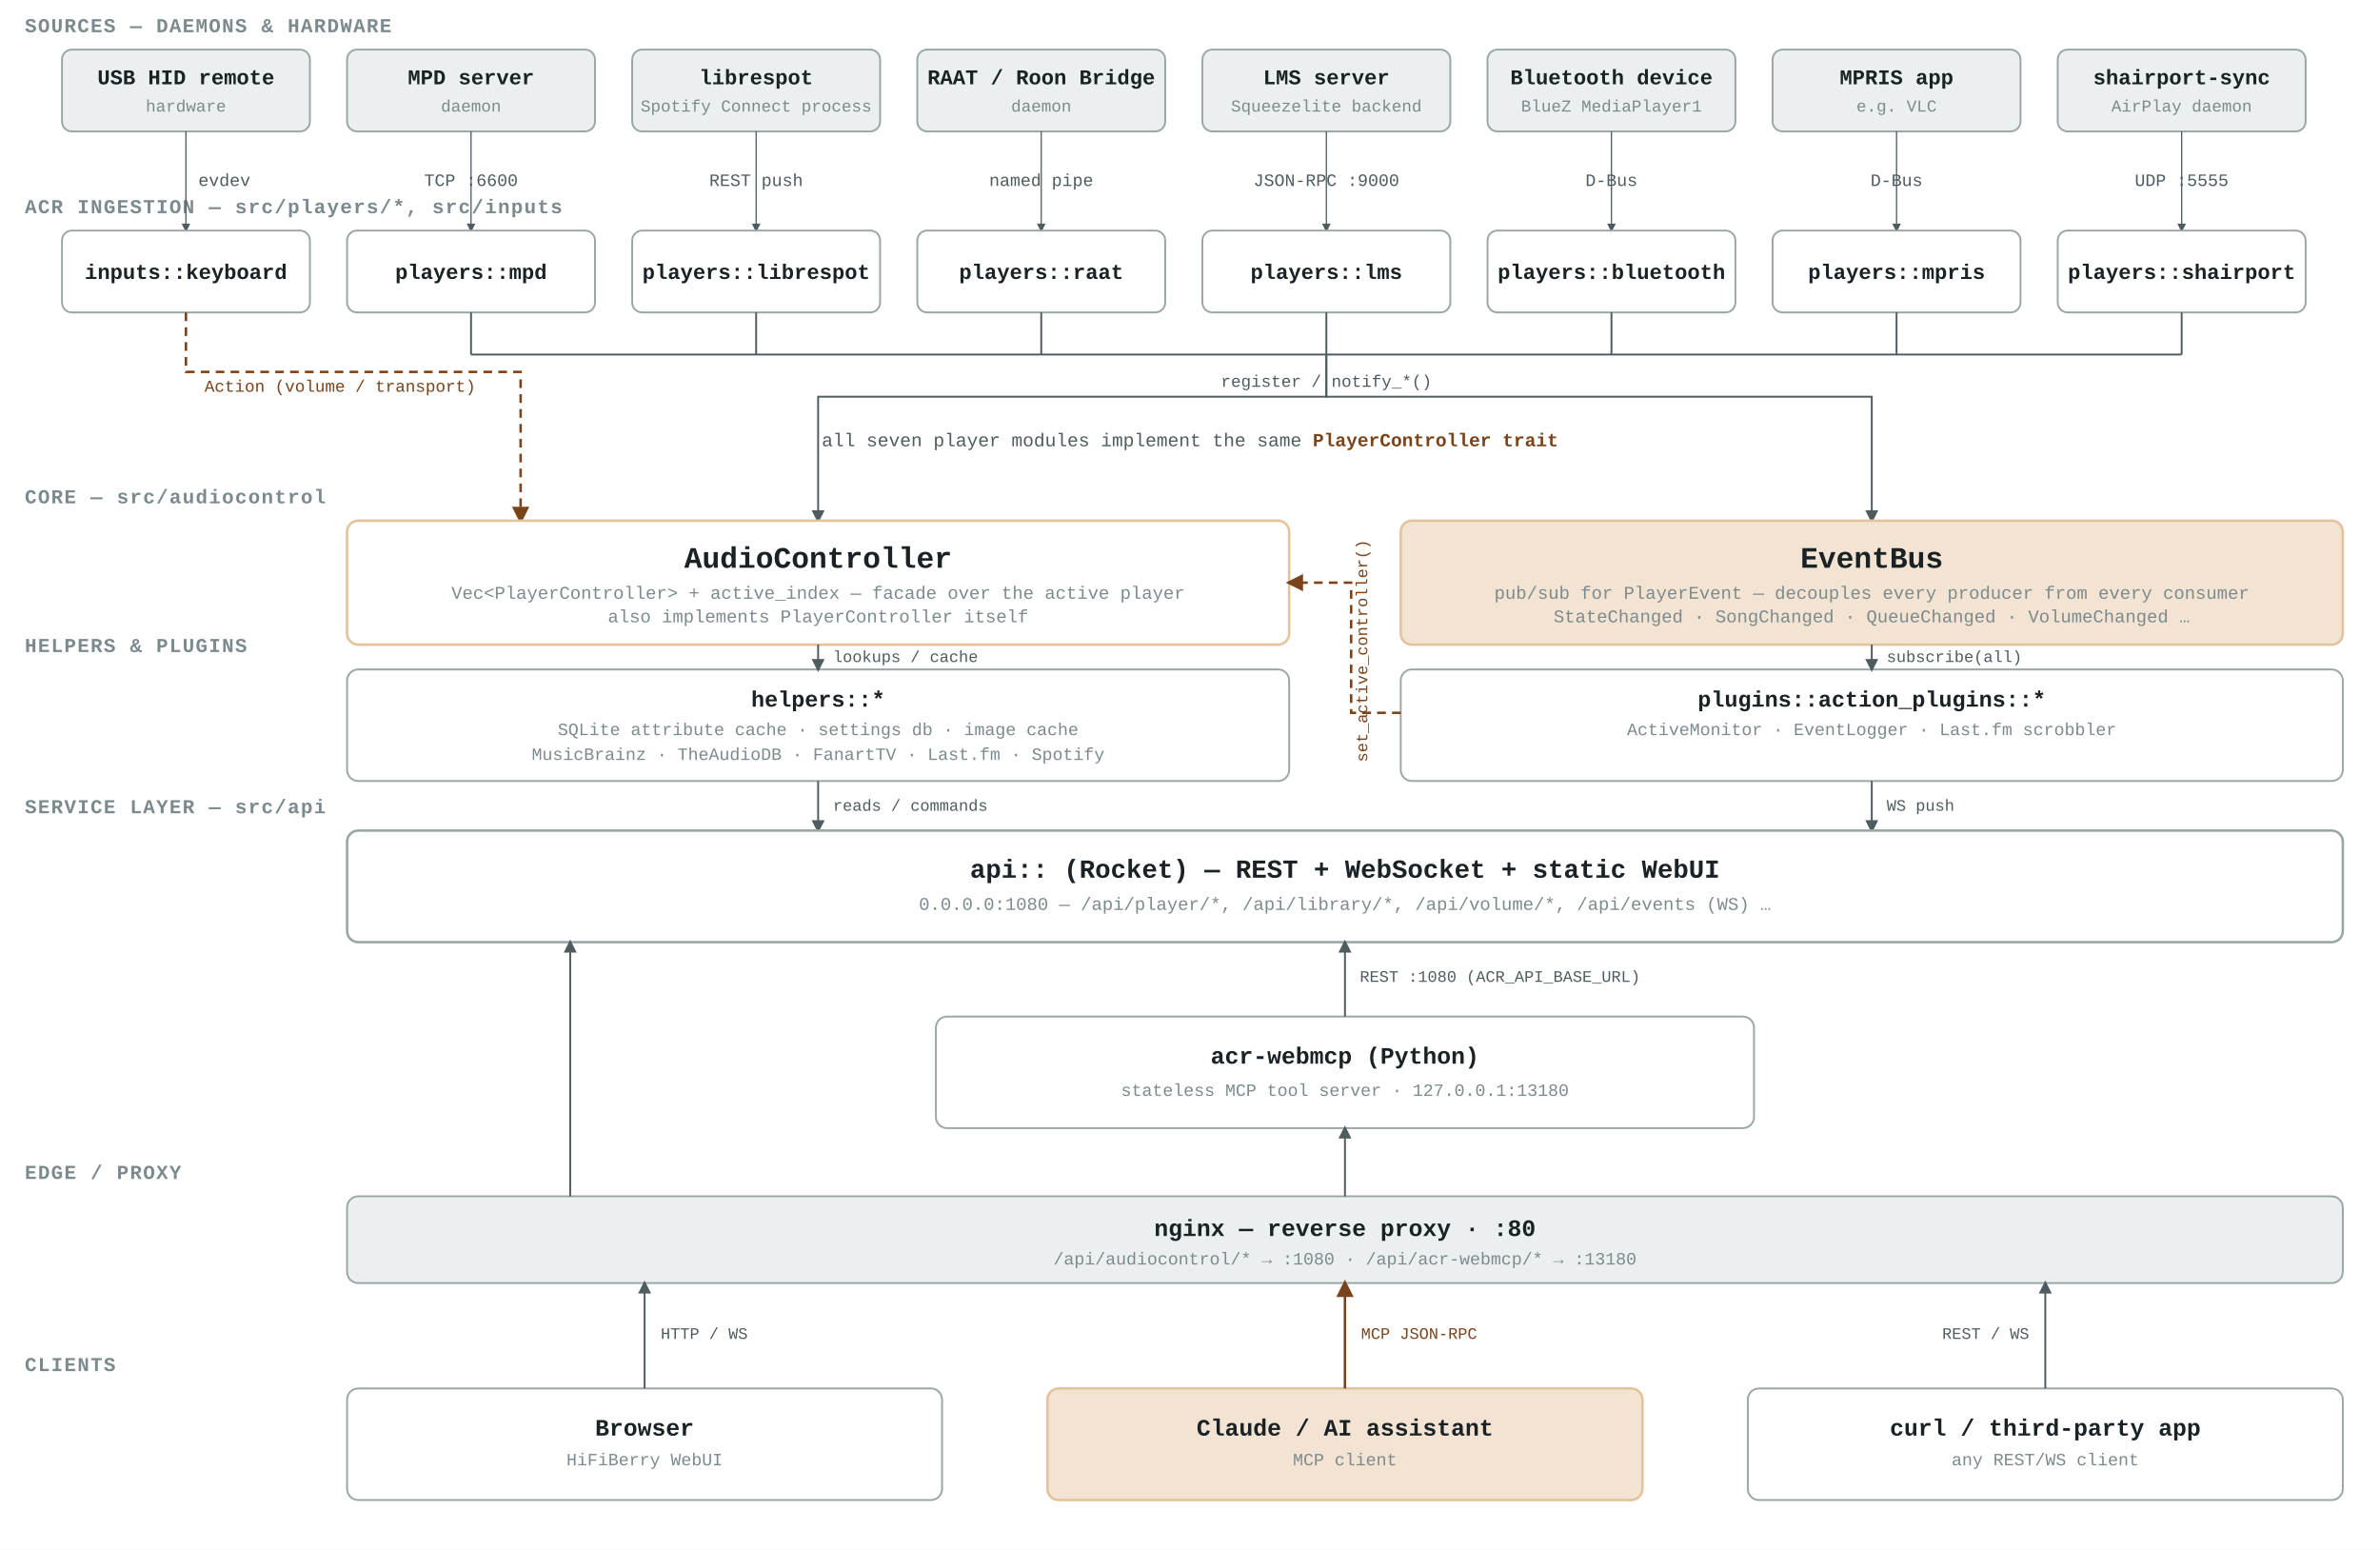
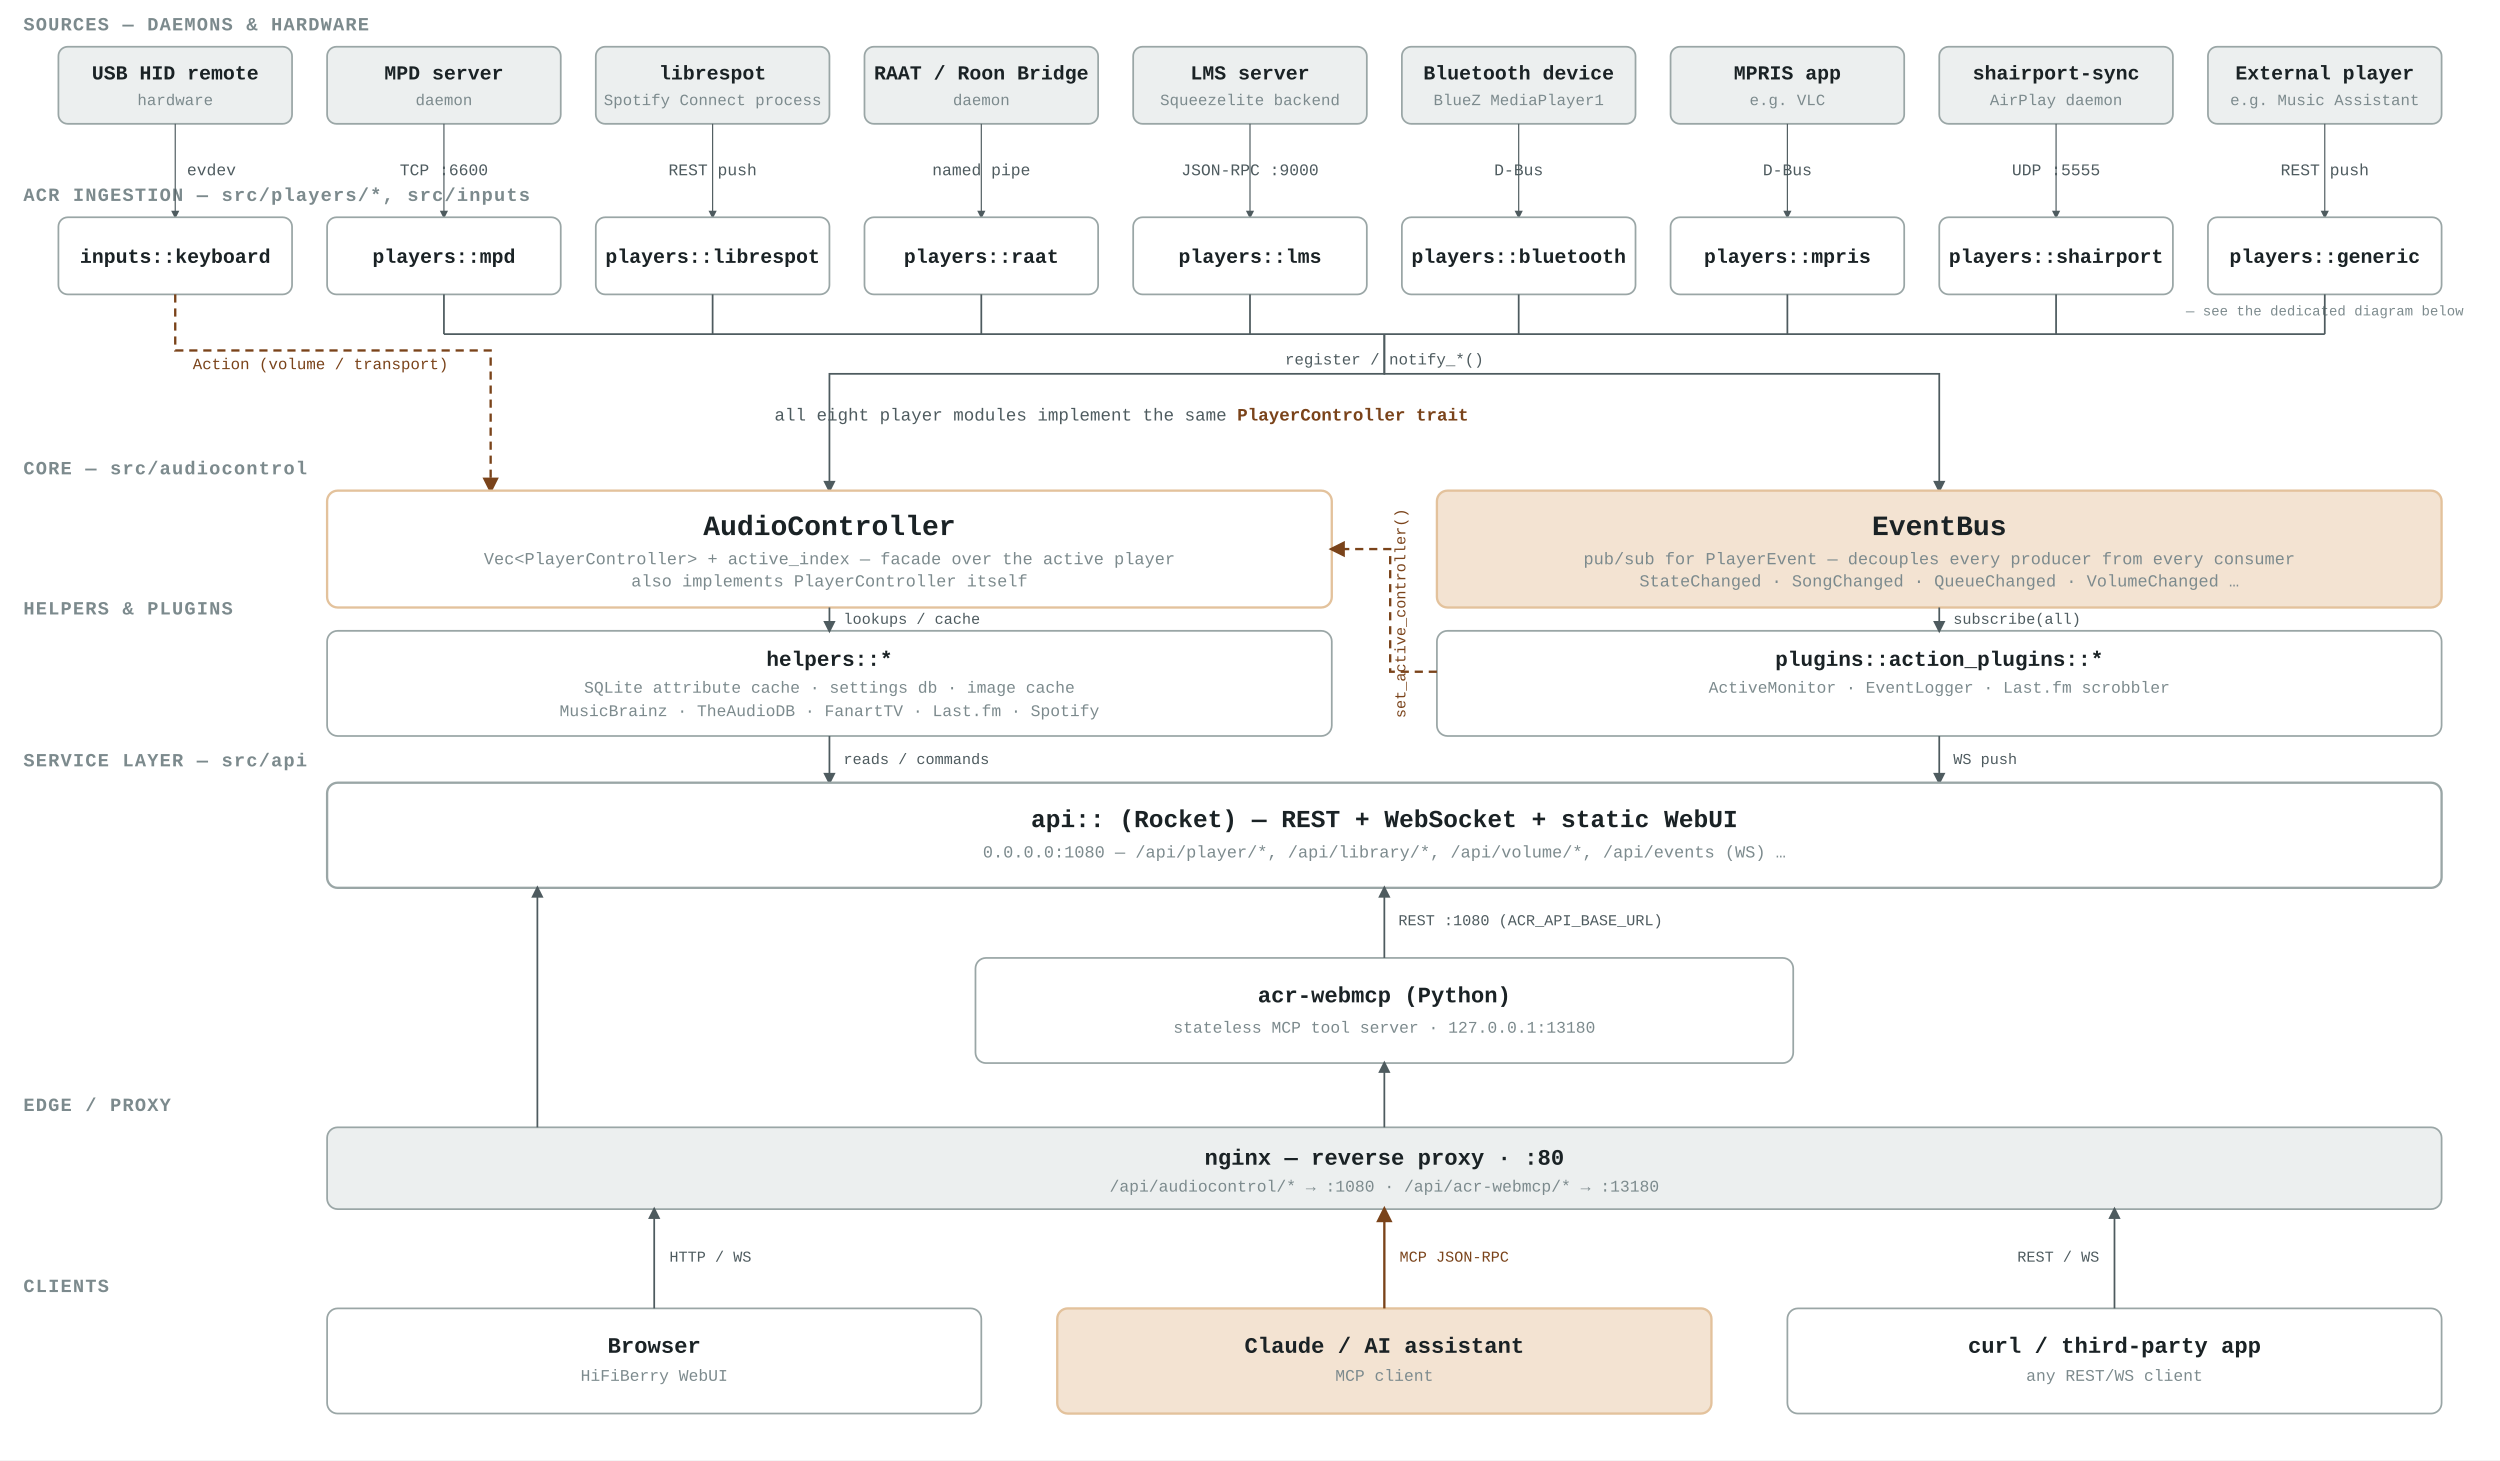
- <svg xmlns="http://www.w3.org/2000/svg" viewBox="0 0 1920 1250" font-family="Consolas, 'Liberation Mono', Menlo, monospace" role="img" aria-label="ACR system diagram: eight external sources (USB remote, MPD, librespot, RAAT, LMS, Bluetooth, MPRIS, shairport-sync) feed matching ACR ingestion modules, which converge on the AudioController and EventBus core; helpers and action plugins hang off each; the Rocket API layer exposes REST, WebSocket and static WebUI on port 1080; acr-webmcp calls that API to expose MCP tools on port 13180; nginx on port 80 proxies both to browser, AI-assistant and third-party clients.">
+ <svg xmlns="http://www.w3.org/2000/svg" viewBox="0 0 2140 1250" font-family="Consolas, 'Liberation Mono', Menlo, monospace" role="img" aria-label="ACR system diagram: nine external sources (USB remote, MPD, librespot, RAAT, LMS, Bluetooth, MPRIS, shairport-sync, and a generic external player/bridge) feed matching ACR ingestion modules, which converge on the AudioController and EventBus core; helpers and action plugins hang off each; the Rocket API layer exposes REST, WebSocket and static WebUI on port 1080; acr-webmcp calls that API to expose MCP tools on port 13180; nginx on port 80 proxies both to browser, AI-assistant and third-party clients.">
  <defs>
    <marker id="arrow" viewBox="0 0 10 10" refX="8" refY="5" markerWidth="7" markerHeight="7" orient="auto-start-reverse">
      <path d="M0,0 L10,5 L0,10 z" fill="#4E5B5F" />
    </marker>
    <marker id="arrowAccent" viewBox="0 0 10 10" refX="8" refY="5" markerWidth="7" markerHeight="7" orient="auto-start-reverse">
      <path d="M0,0 L10,5 L0,10 z" fill="#7A431A" />
    </marker>
  </defs>
-   <rect x="0" y="0" width="1920" height="1250" fill="#FFFFFF" />
+   <rect x="0" y="0" width="2140" height="1250" fill="#FFFFFF" />
  <g font-size="16" letter-spacing="1" fill="#7C8A8D" font-weight="600">
    <text x="20" y="26">SOURCES — DAEMONS &amp; HARDWARE</text>
    <text x="20" y="172">ACR INGESTION — src/players/*, src/inputs</text>
    <text x="20" y="406">CORE — src/audiocontrol</text>
    <text x="20" y="526">HELPERS &amp; PLUGINS</text>
    <text x="20" y="656">SERVICE LAYER — src/api</text>
    <text x="20" y="951">EDGE / PROXY</text>
    <text x="20" y="1106">CLIENTS</text>
  </g>
  <g>
    <rect x="50" y="40" width="200" height="66" rx="8" fill="#ECEFEF" stroke="#9AA6A6" stroke-width="1.5" />
    <rect x="280" y="40" width="200" height="66" rx="8" fill="#ECEFEF" stroke="#9AA6A6" stroke-width="1.5" />
    <rect x="510" y="40" width="200" height="66" rx="8" fill="#ECEFEF" stroke="#9AA6A6" stroke-width="1.5" />
    <rect x="740" y="40" width="200" height="66" rx="8" fill="#ECEFEF" stroke="#9AA6A6" stroke-width="1.5" />
    <rect x="970" y="40" width="200" height="66" rx="8" fill="#ECEFEF" stroke="#9AA6A6" stroke-width="1.5" />
    <rect x="1200" y="40" width="200" height="66" rx="8" fill="#ECEFEF" stroke="#9AA6A6" stroke-width="1.5" />
    <rect x="1430" y="40" width="200" height="66" rx="8" fill="#ECEFEF" stroke="#9AA6A6" stroke-width="1.5" />
    <rect x="1660" y="40" width="200" height="66" rx="8" fill="#ECEFEF" stroke="#9AA6A6" stroke-width="1.5" />
+     <rect x="1890" y="40" width="200" height="66" rx="8" fill="#ECEFEF" stroke="#9AA6A6" stroke-width="1.5" />
    <g font-size="17" font-weight="700" fill="#1A2225" text-anchor="middle">
      <text x="150" y="68">USB HID remote</text>
      <text x="380" y="68">MPD server</text>
      <text x="610" y="68">librespot</text>
      <text x="840" y="68">RAAT / Roon Bridge</text>
      <text x="1070" y="68">LMS server</text>
      <text x="1300" y="68">Bluetooth device</text>
      <text x="1530" y="68">MPRIS app</text>
      <text x="1760" y="68">shairport-sync</text>
+       <text x="1990" y="68">External player</text>
    </g>
    <g font-size="13.5" fill="#7C8A8D" text-anchor="middle">
      <text x="150" y="90">hardware</text>
      <text x="380" y="90">daemon</text>
      <text x="610" y="90">Spotify Connect process</text>
      <text x="840" y="90">daemon</text>
      <text x="1070" y="90">Squeezelite backend</text>
      <text x="1300" y="90">BlueZ MediaPlayer1</text>
      <text x="1530" y="90">e.g. VLC</text>
      <text x="1760" y="90">AirPlay daemon</text>
+       <text x="1990" y="90">e.g. Music Assistant</text>
    </g>
  </g>
  <g font-size="14" fill="#4E5B5F">
    <line x1="150" y1="106" x2="150" y2="186" stroke="#4E5B5F" marker-end="url(#arrow)" />
    <text x="160" y="150" text-anchor="start">evdev</text>
    <line x1="380" y1="106" x2="380" y2="186" stroke="#4E5B5F" marker-end="url(#arrow)" />
    <text x="380" y="150" text-anchor="middle">TCP :6600</text>
    <line x1="610" y1="106" x2="610" y2="186" stroke="#4E5B5F" marker-end="url(#arrow)" />
    <text x="610" y="150" text-anchor="middle">REST push</text>
    <line x1="840" y1="106" x2="840" y2="186" stroke="#4E5B5F" marker-end="url(#arrow)" />
    <text x="840" y="150" text-anchor="middle">named pipe</text>
    <line x1="1070" y1="106" x2="1070" y2="186" stroke="#4E5B5F" marker-end="url(#arrow)" />
    <text x="1070" y="150" text-anchor="middle">JSON-RPC :9000</text>
    <line x1="1300" y1="106" x2="1300" y2="186" stroke="#4E5B5F" marker-end="url(#arrow)" />
    <text x="1300" y="150" text-anchor="middle">D-Bus</text>
    <line x1="1530" y1="106" x2="1530" y2="186" stroke="#4E5B5F" marker-end="url(#arrow)" />
    <text x="1530" y="150" text-anchor="middle">D-Bus</text>
    <line x1="1760" y1="106" x2="1760" y2="186" stroke="#4E5B5F" marker-end="url(#arrow)" />
    <text x="1760" y="150" text-anchor="middle">UDP :5555</text>
+     <line x1="1990" y1="106" x2="1990" y2="186" stroke="#4E5B5F" marker-end="url(#arrow)" />
+     <text x="1990" y="150" text-anchor="middle">REST push</text>
  </g>
  <g>
    <rect x="50" y="186" width="200" height="66" rx="8" fill="#FFFFFF" stroke="#9AA6A6" stroke-width="1.5" />
    <rect x="280" y="186" width="200" height="66" rx="8" fill="#FFFFFF" stroke="#9AA6A6" stroke-width="1.5" />
    <rect x="510" y="186" width="200" height="66" rx="8" fill="#FFFFFF" stroke="#9AA6A6" stroke-width="1.5" />
    <rect x="740" y="186" width="200" height="66" rx="8" fill="#FFFFFF" stroke="#9AA6A6" stroke-width="1.5" />
    <rect x="970" y="186" width="200" height="66" rx="8" fill="#FFFFFF" stroke="#9AA6A6" stroke-width="1.5" />
    <rect x="1200" y="186" width="200" height="66" rx="8" fill="#FFFFFF" stroke="#9AA6A6" stroke-width="1.5" />
    <rect x="1430" y="186" width="200" height="66" rx="8" fill="#FFFFFF" stroke="#9AA6A6" stroke-width="1.5" />
    <rect x="1660" y="186" width="200" height="66" rx="8" fill="#FFFFFF" stroke="#9AA6A6" stroke-width="1.5" />
+     <rect x="1890" y="186" width="200" height="66" rx="8" fill="#FFFFFF" stroke="#9AA6A6" stroke-width="1.5" />
    <g font-size="17" font-weight="700" fill="#1A2225" text-anchor="middle">
      <text x="150" y="225">inputs::keyboard</text>
      <text x="380" y="225">players::mpd</text>
      <text x="610" y="225">players::librespot</text>
      <text x="840" y="225">players::raat</text>
      <text x="1070" y="225">players::lms</text>
      <text x="1300" y="225">players::bluetooth</text>
      <text x="1530" y="225">players::mpris</text>
      <text x="1760" y="225">players::shairport</text>
+       <text x="1990" y="225">players::generic</text>
    </g>
  </g>
-   <text x="960" y="360" text-anchor="middle" font-size="15" fill="#4E5B5F">all seven player modules implement the same <tspan font-weight="700" fill="#7A431A">PlayerController trait</tspan>
+   <text x="960" y="360" text-anchor="middle" font-size="15" fill="#4E5B5F">all eight player modules implement the same <tspan font-weight="700" fill="#7A431A">PlayerController trait</tspan>
  </text>
+   <text x="1990" y="270" text-anchor="middle" font-size="12" fill="#7C8A8D">— see the dedicated diagram below</text>
  <g stroke="#4E5B5F" fill="none" stroke-width="1.5">
    <line x1="380" y1="252" x2="380" y2="286" />
    <line x1="610" y1="252" x2="610" y2="286" />
    <line x1="840" y1="252" x2="840" y2="286" />
    <line x1="1070" y1="252" x2="1070" y2="286" />
    <line x1="1300" y1="252" x2="1300" y2="286" />
    <line x1="1530" y1="252" x2="1530" y2="286" />
    <line x1="1760" y1="252" x2="1760" y2="286" />
-     <line x1="380" y1="286" x2="1760" y2="286" />
+     <line x1="1990" y1="252" x2="1990" y2="286" />
+     <line x1="380" y1="286" x2="1990" y2="286" />
  </g>
  <path d="M150,252 L150,300 L420,300 L420,420" fill="none" stroke="#7A431A" stroke-width="2" stroke-dasharray="7 5" marker-end="url(#arrowAccent)" />
  <text x="165" y="316" font-size="13.5" fill="#7A431A">Action (volume / transport)</text>
-   <path d="M1070,286 L1070,320 L660,320 L660,420" fill="none" stroke="#4E5B5F" stroke-width="1.5" marker-end="url(#arrow)" />
-   <path d="M1070,286 L1070,320 L1510,320 L1510,420" fill="none" stroke="#4E5B5F" stroke-width="1.5" marker-end="url(#arrow)" />
-   <text x="1070" y="312" text-anchor="middle" font-size="13.5" fill="#4E5B5F">register / notify_*()</text>
-   <rect x="280" y="420" width="760" height="100" rx="9" fill="#FFFFFF" stroke="#E3C29C" stroke-width="2" />
-   <text x="660" y="458" text-anchor="middle" font-size="24" font-weight="700" fill="#1A2225">AudioController</text>
-   <text x="660" y="483" text-anchor="middle" font-size="14.5" fill="#7C8A8D">Vec&lt;PlayerController&gt; + active_index — facade over the active player</text>
-   <text x="660" y="502" text-anchor="middle" font-size="14.5" fill="#7C8A8D">also implements PlayerController itself</text>
-   <rect x="1130" y="420" width="760" height="100" rx="9" fill="#F3E3D2" stroke="#E3C29C" stroke-width="2" />
-   <text x="1510" y="458" text-anchor="middle" font-size="24" font-weight="700" fill="#1A2225">EventBus</text>
-   <text x="1510" y="483" text-anchor="middle" font-size="14.5" fill="#7C8A8D">pub/sub for PlayerEvent — decouples every producer from every consumer</text>
-   <text x="1510" y="502" text-anchor="middle" font-size="14.5" fill="#7C8A8D">StateChanged · SongChanged · QueueChanged · VolumeChanged …</text>
-   <rect x="280" y="540" width="760" height="90" rx="9" fill="#FFFFFF" stroke="#9AA6A6" stroke-width="1.5" />
-   <text x="660" y="570" text-anchor="middle" font-size="18" font-weight="700" fill="#1A2225">helpers::*</text>
-   <text x="660" y="593" text-anchor="middle" font-size="14" fill="#7C8A8D">SQLite attribute cache · settings db · image cache</text>
-   <text x="660" y="613" text-anchor="middle" font-size="14" fill="#7C8A8D">MusicBrainz · TheAudioDB · FanartTV · Last.fm · Spotify</text>
-   <rect x="1130" y="540" width="760" height="90" rx="9" fill="#FFFFFF" stroke="#9AA6A6" stroke-width="1.5" />
-   <text x="1510" y="570" text-anchor="middle" font-size="18" font-weight="700" fill="#1A2225">plugins::action_plugins::*</text>
-   <text x="1510" y="593" text-anchor="middle" font-size="14" fill="#7C8A8D">ActiveMonitor · EventLogger · Last.fm scrobbler</text>
-   <line x1="660" y1="520" x2="660" y2="540" stroke="#4E5B5F" stroke-width="1.5" marker-end="url(#arrow)" />
-   <text x="672" y="534" font-size="13" fill="#4E5B5F">lookups / cache</text>
-   <line x1="1510" y1="520" x2="1510" y2="540" stroke="#4E5B5F" stroke-width="1.5" marker-end="url(#arrow)" />
-   <text x="1522" y="534" font-size="13" fill="#4E5B5F">subscribe(all)</text>
-   <path d="M1130,575 L1090,575 L1090,470 L1040,470" fill="none" stroke="#7A431A" stroke-width="2" stroke-dasharray="7 5" marker-end="url(#arrowAccent)" />
-   <text x="1103" y="525" font-size="13" fill="#7A431A" text-anchor="middle" transform="rotate(-90 1103 525)">set_active_controller()</text>
-   <line x1="660" y1="630" x2="660" y2="670" stroke="#4E5B5F" stroke-width="1.5" marker-end="url(#arrow)" />
-   <text x="672" y="654" font-size="13" fill="#4E5B5F">reads / commands</text>
-   <line x1="1510" y1="630" x2="1510" y2="670" stroke="#4E5B5F" stroke-width="1.5" marker-end="url(#arrow)" />
-   <text x="1522" y="654" font-size="13" fill="#4E5B5F">WS push</text>
-   <rect x="280" y="670" width="1610" height="90" rx="9" fill="#FFFFFF" stroke="#9AA6A6" stroke-width="2" />
-   <text x="1085" y="708" text-anchor="middle" font-size="21" font-weight="700" fill="#1A2225">api:: (Rocket) — REST + WebSocket + static WebUI</text>
-   <text x="1085" y="734" text-anchor="middle" font-size="14.5" fill="#7C8A8D">0.0.0.0:1080 — /api/player/*, /api/library/*, /api/volume/*, /api/events (WS) …</text>
-   <rect x="755" y="820" width="660" height="90" rx="9" fill="#FFFFFF" stroke="#9AA6A6" stroke-width="1.5" />
-   <text x="1085" y="858" text-anchor="middle" font-size="19" font-weight="700" fill="#1A2225">acr-webmcp (Python)</text>
-   <text x="1085" y="884" text-anchor="middle" font-size="14" fill="#7C8A8D">stateless MCP tool server · 127.0.0.1:13180</text>
-   <line x1="1085" y1="820" x2="1085" y2="760" stroke="#4E5B5F" stroke-width="1.5" marker-end="url(#arrow)" />
-   <text x="1097" y="792" font-size="13" fill="#4E5B5F">REST :1080 (ACR_API_BASE_URL)</text>
-   <rect x="280" y="965" width="1610" height="70" rx="9" fill="#ECEFEF" stroke="#9AA6A6" stroke-width="1.5" />
-   <text x="1085" y="997" text-anchor="middle" font-size="19" font-weight="700" fill="#1A2225">nginx — reverse proxy · :80</text>
-   <text x="1085" y="1020" text-anchor="middle" font-size="14" fill="#7C8A8D">/api/audiocontrol/* → :1080     ·     /api/acr-webmcp/* → :13180</text>
+   <path d="M1185,286 L1185,320 L710,320 L710,420" fill="none" stroke="#4E5B5F" stroke-width="1.5" marker-end="url(#arrow)" />
+   <path d="M1185,286 L1185,320 L1660,320 L1660,420" fill="none" stroke="#4E5B5F" stroke-width="1.5" marker-end="url(#arrow)" />
+   <text x="1185" y="312" text-anchor="middle" font-size="13.5" fill="#4E5B5F">register / notify_*()</text>
+   <rect x="280" y="420" width="860" height="100" rx="9" fill="#FFFFFF" stroke="#E3C29C" stroke-width="2" />
+   <text x="710" y="458" text-anchor="middle" font-size="24" font-weight="700" fill="#1A2225">AudioController</text>
+   <text x="710" y="483" text-anchor="middle" font-size="14.5" fill="#7C8A8D">Vec&lt;PlayerController&gt; + active_index — facade over the active player</text>
+   <text x="710" y="502" text-anchor="middle" font-size="14.5" fill="#7C8A8D">also implements PlayerController itself</text>
+   <rect x="1230" y="420" width="860" height="100" rx="9" fill="#F3E3D2" stroke="#E3C29C" stroke-width="2" />
+   <text x="1660" y="458" text-anchor="middle" font-size="24" font-weight="700" fill="#1A2225">EventBus</text>
+   <text x="1660" y="483" text-anchor="middle" font-size="14.5" fill="#7C8A8D">pub/sub for PlayerEvent — decouples every producer from every consumer</text>
+   <text x="1660" y="502" text-anchor="middle" font-size="14.5" fill="#7C8A8D">StateChanged · SongChanged · QueueChanged · VolumeChanged …</text>
+   <rect x="280" y="540" width="860" height="90" rx="9" fill="#FFFFFF" stroke="#9AA6A6" stroke-width="1.5" />
+   <text x="710" y="570" text-anchor="middle" font-size="18" font-weight="700" fill="#1A2225">helpers::*</text>
+   <text x="710" y="593" text-anchor="middle" font-size="14" fill="#7C8A8D">SQLite attribute cache · settings db · image cache</text>
+   <text x="710" y="613" text-anchor="middle" font-size="14" fill="#7C8A8D">MusicBrainz · TheAudioDB · FanartTV · Last.fm · Spotify</text>
+   <rect x="1230" y="540" width="860" height="90" rx="9" fill="#FFFFFF" stroke="#9AA6A6" stroke-width="1.5" />
+   <text x="1660" y="570" text-anchor="middle" font-size="18" font-weight="700" fill="#1A2225">plugins::action_plugins::*</text>
+   <text x="1660" y="593" text-anchor="middle" font-size="14" fill="#7C8A8D">ActiveMonitor · EventLogger · Last.fm scrobbler</text>
+   <line x1="710" y1="520" x2="710" y2="540" stroke="#4E5B5F" stroke-width="1.5" marker-end="url(#arrow)" />
+   <text x="722" y="534" font-size="13" fill="#4E5B5F">lookups / cache</text>
+   <line x1="1660" y1="520" x2="1660" y2="540" stroke="#4E5B5F" stroke-width="1.5" marker-end="url(#arrow)" />
+   <text x="1672" y="534" font-size="13" fill="#4E5B5F">subscribe(all)</text>
+   <path d="M1230,575 L1190,575 L1190,470 L1140,470" fill="none" stroke="#7A431A" stroke-width="2" stroke-dasharray="7 5" marker-end="url(#arrowAccent)" />
+   <text x="1203" y="525" font-size="13" fill="#7A431A" text-anchor="middle" transform="rotate(-90 1203 525)">set_active_controller()</text>
+   <line x1="710" y1="630" x2="710" y2="670" stroke="#4E5B5F" stroke-width="1.5" marker-end="url(#arrow)" />
+   <text x="722" y="654" font-size="13" fill="#4E5B5F">reads / commands</text>
+   <line x1="1660" y1="630" x2="1660" y2="670" stroke="#4E5B5F" stroke-width="1.5" marker-end="url(#arrow)" />
+   <text x="1672" y="654" font-size="13" fill="#4E5B5F">WS push</text>
+   <rect x="280" y="670" width="1810" height="90" rx="9" fill="#FFFFFF" stroke="#9AA6A6" stroke-width="2" />
+   <text x="1185" y="708" text-anchor="middle" font-size="21" font-weight="700" fill="#1A2225">api:: (Rocket) — REST + WebSocket + static WebUI</text>
+   <text x="1185" y="734" text-anchor="middle" font-size="14.5" fill="#7C8A8D">0.0.0.0:1080 — /api/player/*, /api/library/*, /api/volume/*, /api/events (WS) …</text>
+   <rect x="835" y="820" width="700" height="90" rx="9" fill="#FFFFFF" stroke="#9AA6A6" stroke-width="1.5" />
+   <text x="1185" y="858" text-anchor="middle" font-size="19" font-weight="700" fill="#1A2225">acr-webmcp (Python)</text>
+   <text x="1185" y="884" text-anchor="middle" font-size="14" fill="#7C8A8D">stateless MCP tool server · 127.0.0.1:13180</text>
+   <line x1="1185" y1="820" x2="1185" y2="760" stroke="#4E5B5F" stroke-width="1.5" marker-end="url(#arrow)" />
+   <text x="1197" y="792" font-size="13" fill="#4E5B5F">REST :1080 (ACR_API_BASE_URL)</text>
+   <rect x="280" y="965" width="1810" height="70" rx="9" fill="#ECEFEF" stroke="#9AA6A6" stroke-width="1.5" />
+   <text x="1185" y="997" text-anchor="middle" font-size="19" font-weight="700" fill="#1A2225">nginx — reverse proxy · :80</text>
+   <text x="1185" y="1020" text-anchor="middle" font-size="14" fill="#7C8A8D">/api/audiocontrol/* → :1080     ·     /api/acr-webmcp/* → :13180</text>
  <path d="M460,965 L460,760" fill="none" stroke="#4E5B5F" stroke-width="1.5" marker-end="url(#arrow)" />
-   <path d="M1085,965 L1085,910" fill="none" stroke="#4E5B5F" stroke-width="1.5" marker-end="url(#arrow)" />
-   <rect x="280" y="1120" width="480" height="90" rx="9" fill="#FFFFFF" stroke="#9AA6A6" stroke-width="1.5" />
-   <text x="520" y="1158" text-anchor="middle" font-size="19" font-weight="700" fill="#1A2225">Browser</text>
-   <text x="520" y="1182" text-anchor="middle" font-size="14" fill="#7C8A8D">HiFiBerry WebUI</text>
-   <rect x="845" y="1120" width="480" height="90" rx="9" fill="#F3E3D2" stroke="#E3C29C" stroke-width="2" />
-   <text x="1085" y="1158" text-anchor="middle" font-size="19" font-weight="700" fill="#1A2225">Claude / AI assistant</text>
-   <text x="1085" y="1182" text-anchor="middle" font-size="14" fill="#7C8A8D">MCP client</text>
-   <rect x="1410" y="1120" width="480" height="90" rx="9" fill="#FFFFFF" stroke="#9AA6A6" stroke-width="1.5" />
-   <text x="1650" y="1158" text-anchor="middle" font-size="19" font-weight="700" fill="#1A2225">curl / third-party app</text>
-   <text x="1650" y="1182" text-anchor="middle" font-size="14" fill="#7C8A8D">any REST/WS client</text>
-   <line x1="520" y1="1120" x2="520" y2="1035" stroke="#4E5B5F" stroke-width="1.5" marker-end="url(#arrow)" />
-   <text x="533" y="1080" font-size="13" fill="#4E5B5F">HTTP / WS</text>
-   <line x1="1085" y1="1120" x2="1085" y2="1035" stroke="#7A431A" stroke-width="2" marker-end="url(#arrowAccent)" />
-   <text x="1098" y="1080" font-size="13" fill="#7A431A">MCP JSON-RPC</text>
-   <line x1="1650" y1="1120" x2="1650" y2="1035" stroke="#4E5B5F" stroke-width="1.5" marker-end="url(#arrow)" />
-   <text x="1637" y="1080" font-size="13" fill="#4E5B5F" text-anchor="end">REST / WS</text>
+   <path d="M1185,965 L1185,910" fill="none" stroke="#4E5B5F" stroke-width="1.5" marker-end="url(#arrow)" />
+   <rect x="280" y="1120" width="560" height="90" rx="9" fill="#FFFFFF" stroke="#9AA6A6" stroke-width="1.5" />
+   <text x="560" y="1158" text-anchor="middle" font-size="19" font-weight="700" fill="#1A2225">Browser</text>
+   <text x="560" y="1182" text-anchor="middle" font-size="14" fill="#7C8A8D">HiFiBerry WebUI</text>
+   <rect x="905" y="1120" width="560" height="90" rx="9" fill="#F3E3D2" stroke="#E3C29C" stroke-width="2" />
+   <text x="1185" y="1158" text-anchor="middle" font-size="19" font-weight="700" fill="#1A2225">Claude / AI assistant</text>
+   <text x="1185" y="1182" text-anchor="middle" font-size="14" fill="#7C8A8D">MCP client</text>
+   <rect x="1530" y="1120" width="560" height="90" rx="9" fill="#FFFFFF" stroke="#9AA6A6" stroke-width="1.5" />
+   <text x="1810" y="1158" text-anchor="middle" font-size="19" font-weight="700" fill="#1A2225">curl / third-party app</text>
+   <text x="1810" y="1182" text-anchor="middle" font-size="14" fill="#7C8A8D">any REST/WS client</text>
+   <line x1="560" y1="1120" x2="560" y2="1035" stroke="#4E5B5F" stroke-width="1.5" marker-end="url(#arrow)" />
+   <text x="573" y="1080" font-size="13" fill="#4E5B5F">HTTP / WS</text>
+   <line x1="1185" y1="1120" x2="1185" y2="1035" stroke="#7A431A" stroke-width="2" marker-end="url(#arrowAccent)" />
+   <text x="1198" y="1080" font-size="13" fill="#7A431A">MCP JSON-RPC</text>
+   <line x1="1810" y1="1120" x2="1810" y2="1035" stroke="#4E5B5F" stroke-width="1.5" marker-end="url(#arrow)" />
+   <text x="1797" y="1080" font-size="13" fill="#4E5B5F" text-anchor="end">REST / WS</text>
</svg>
